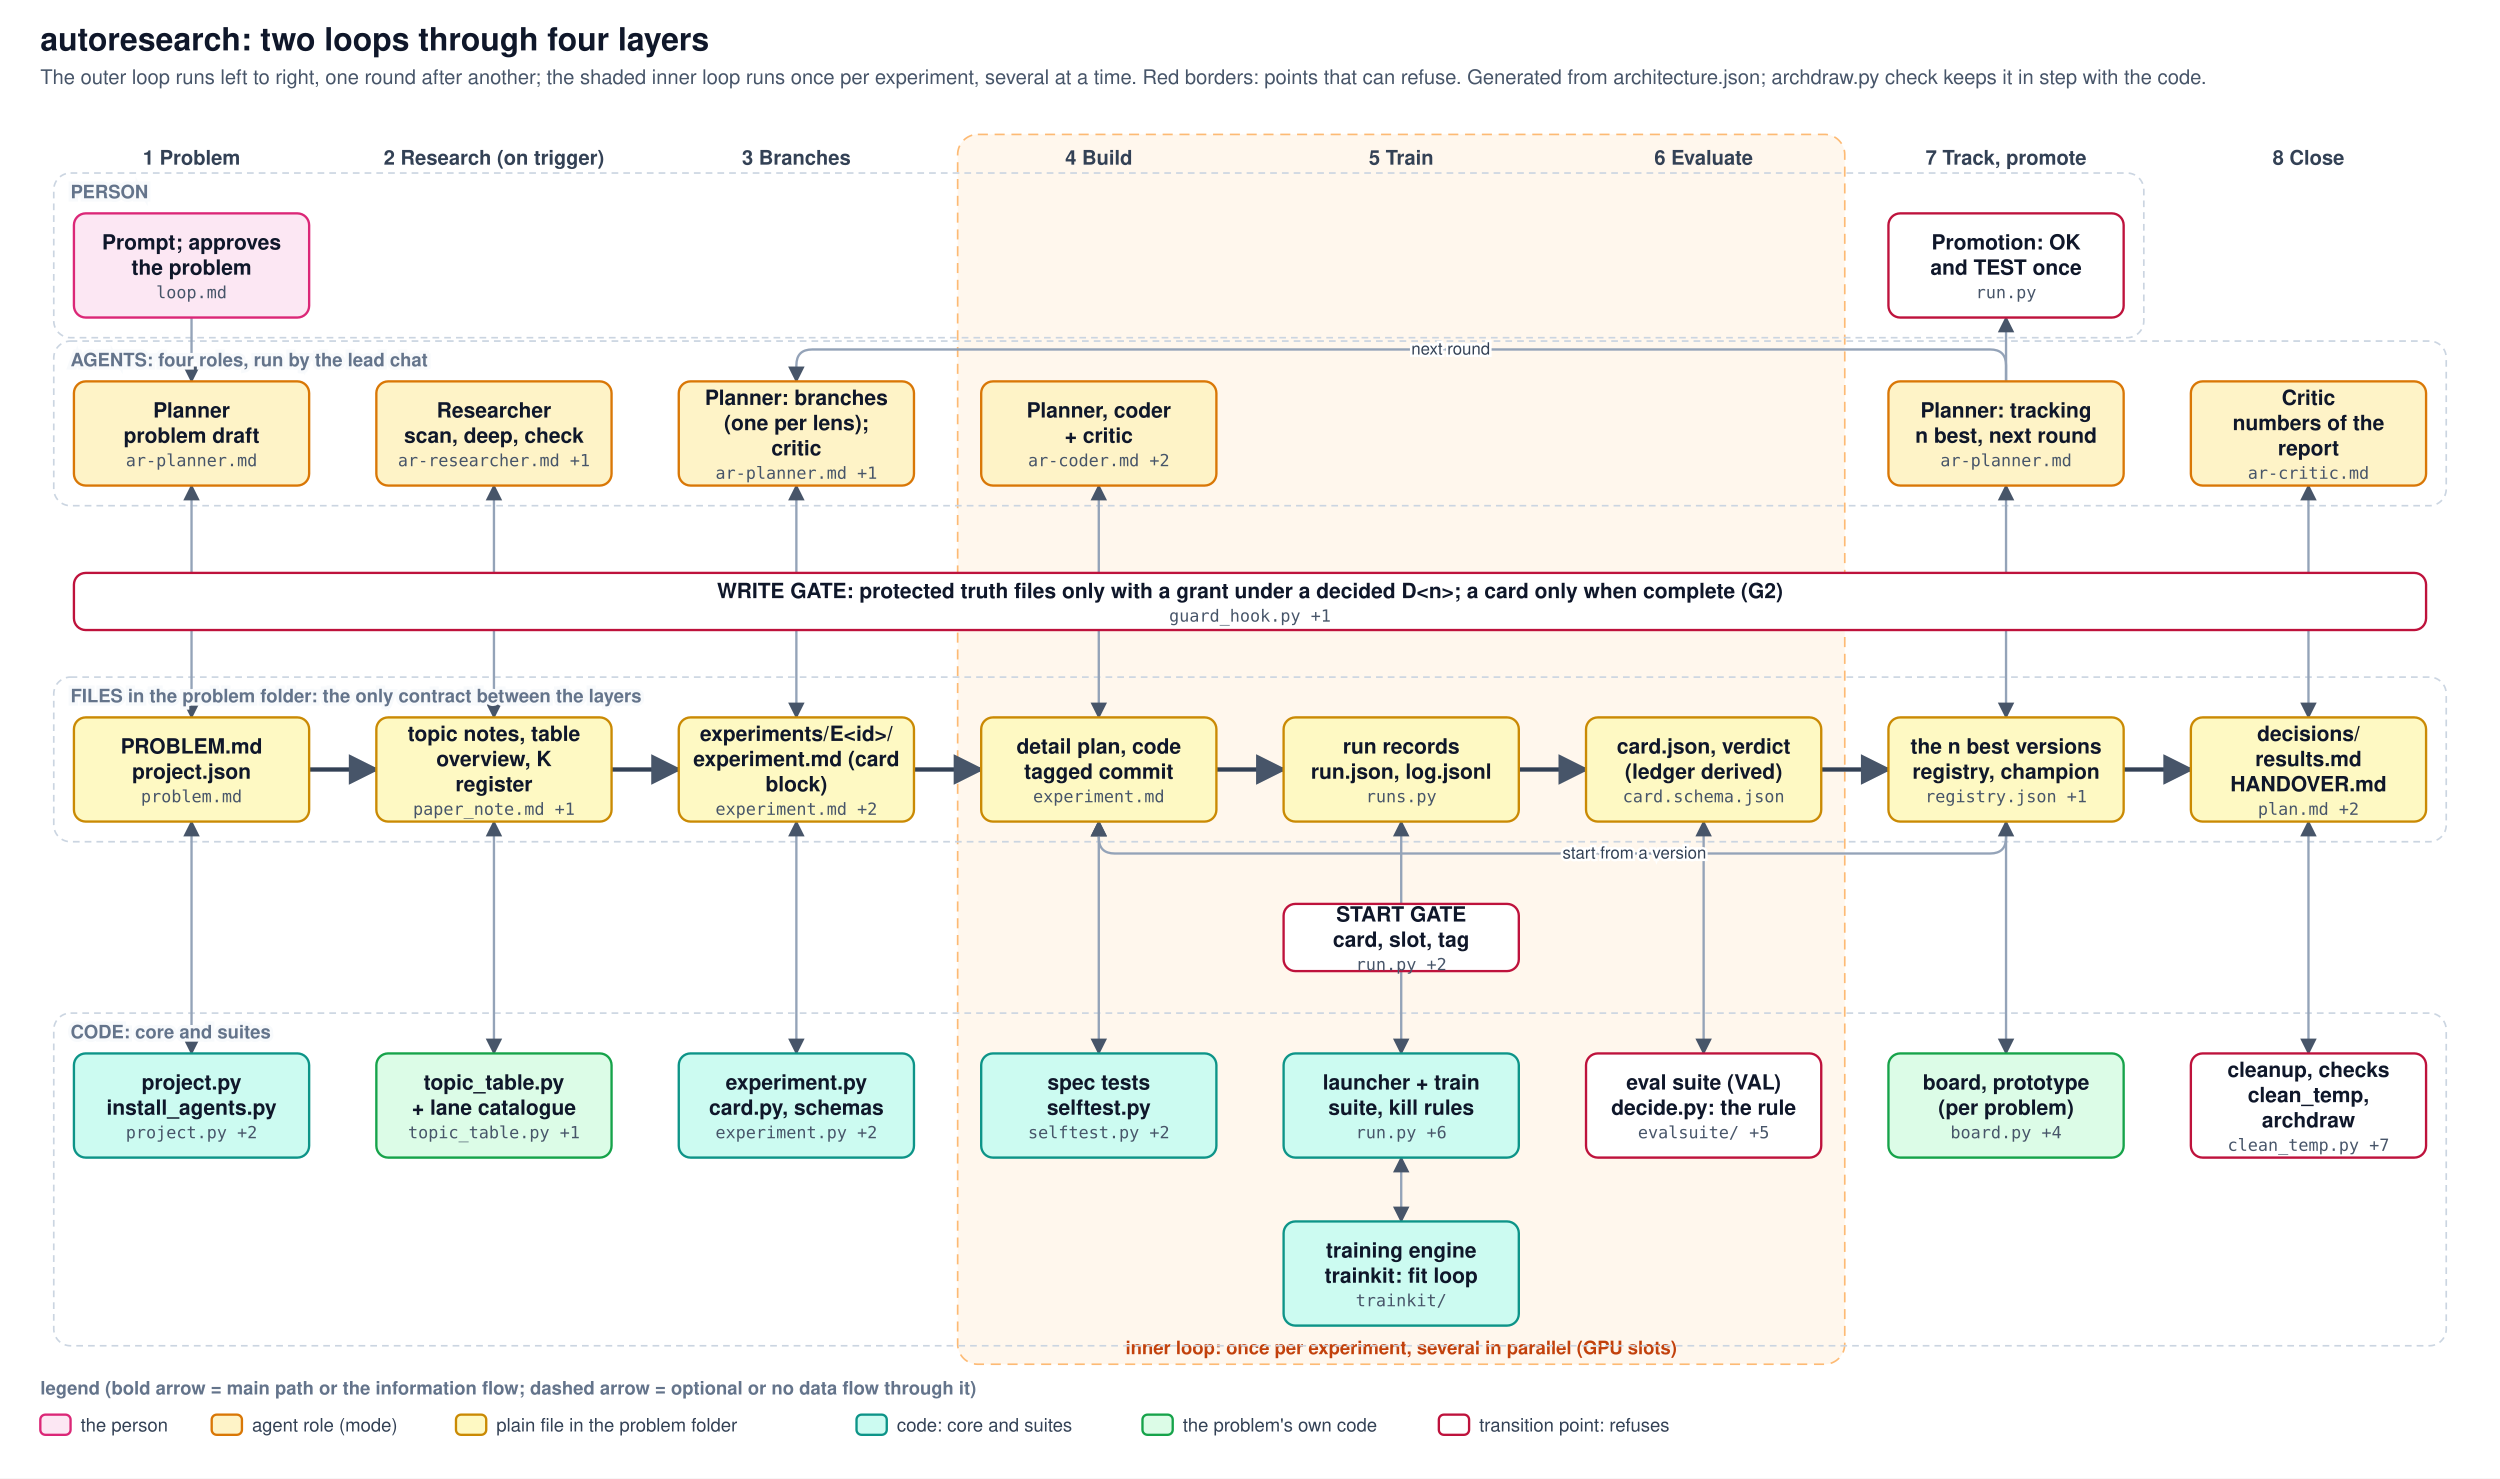
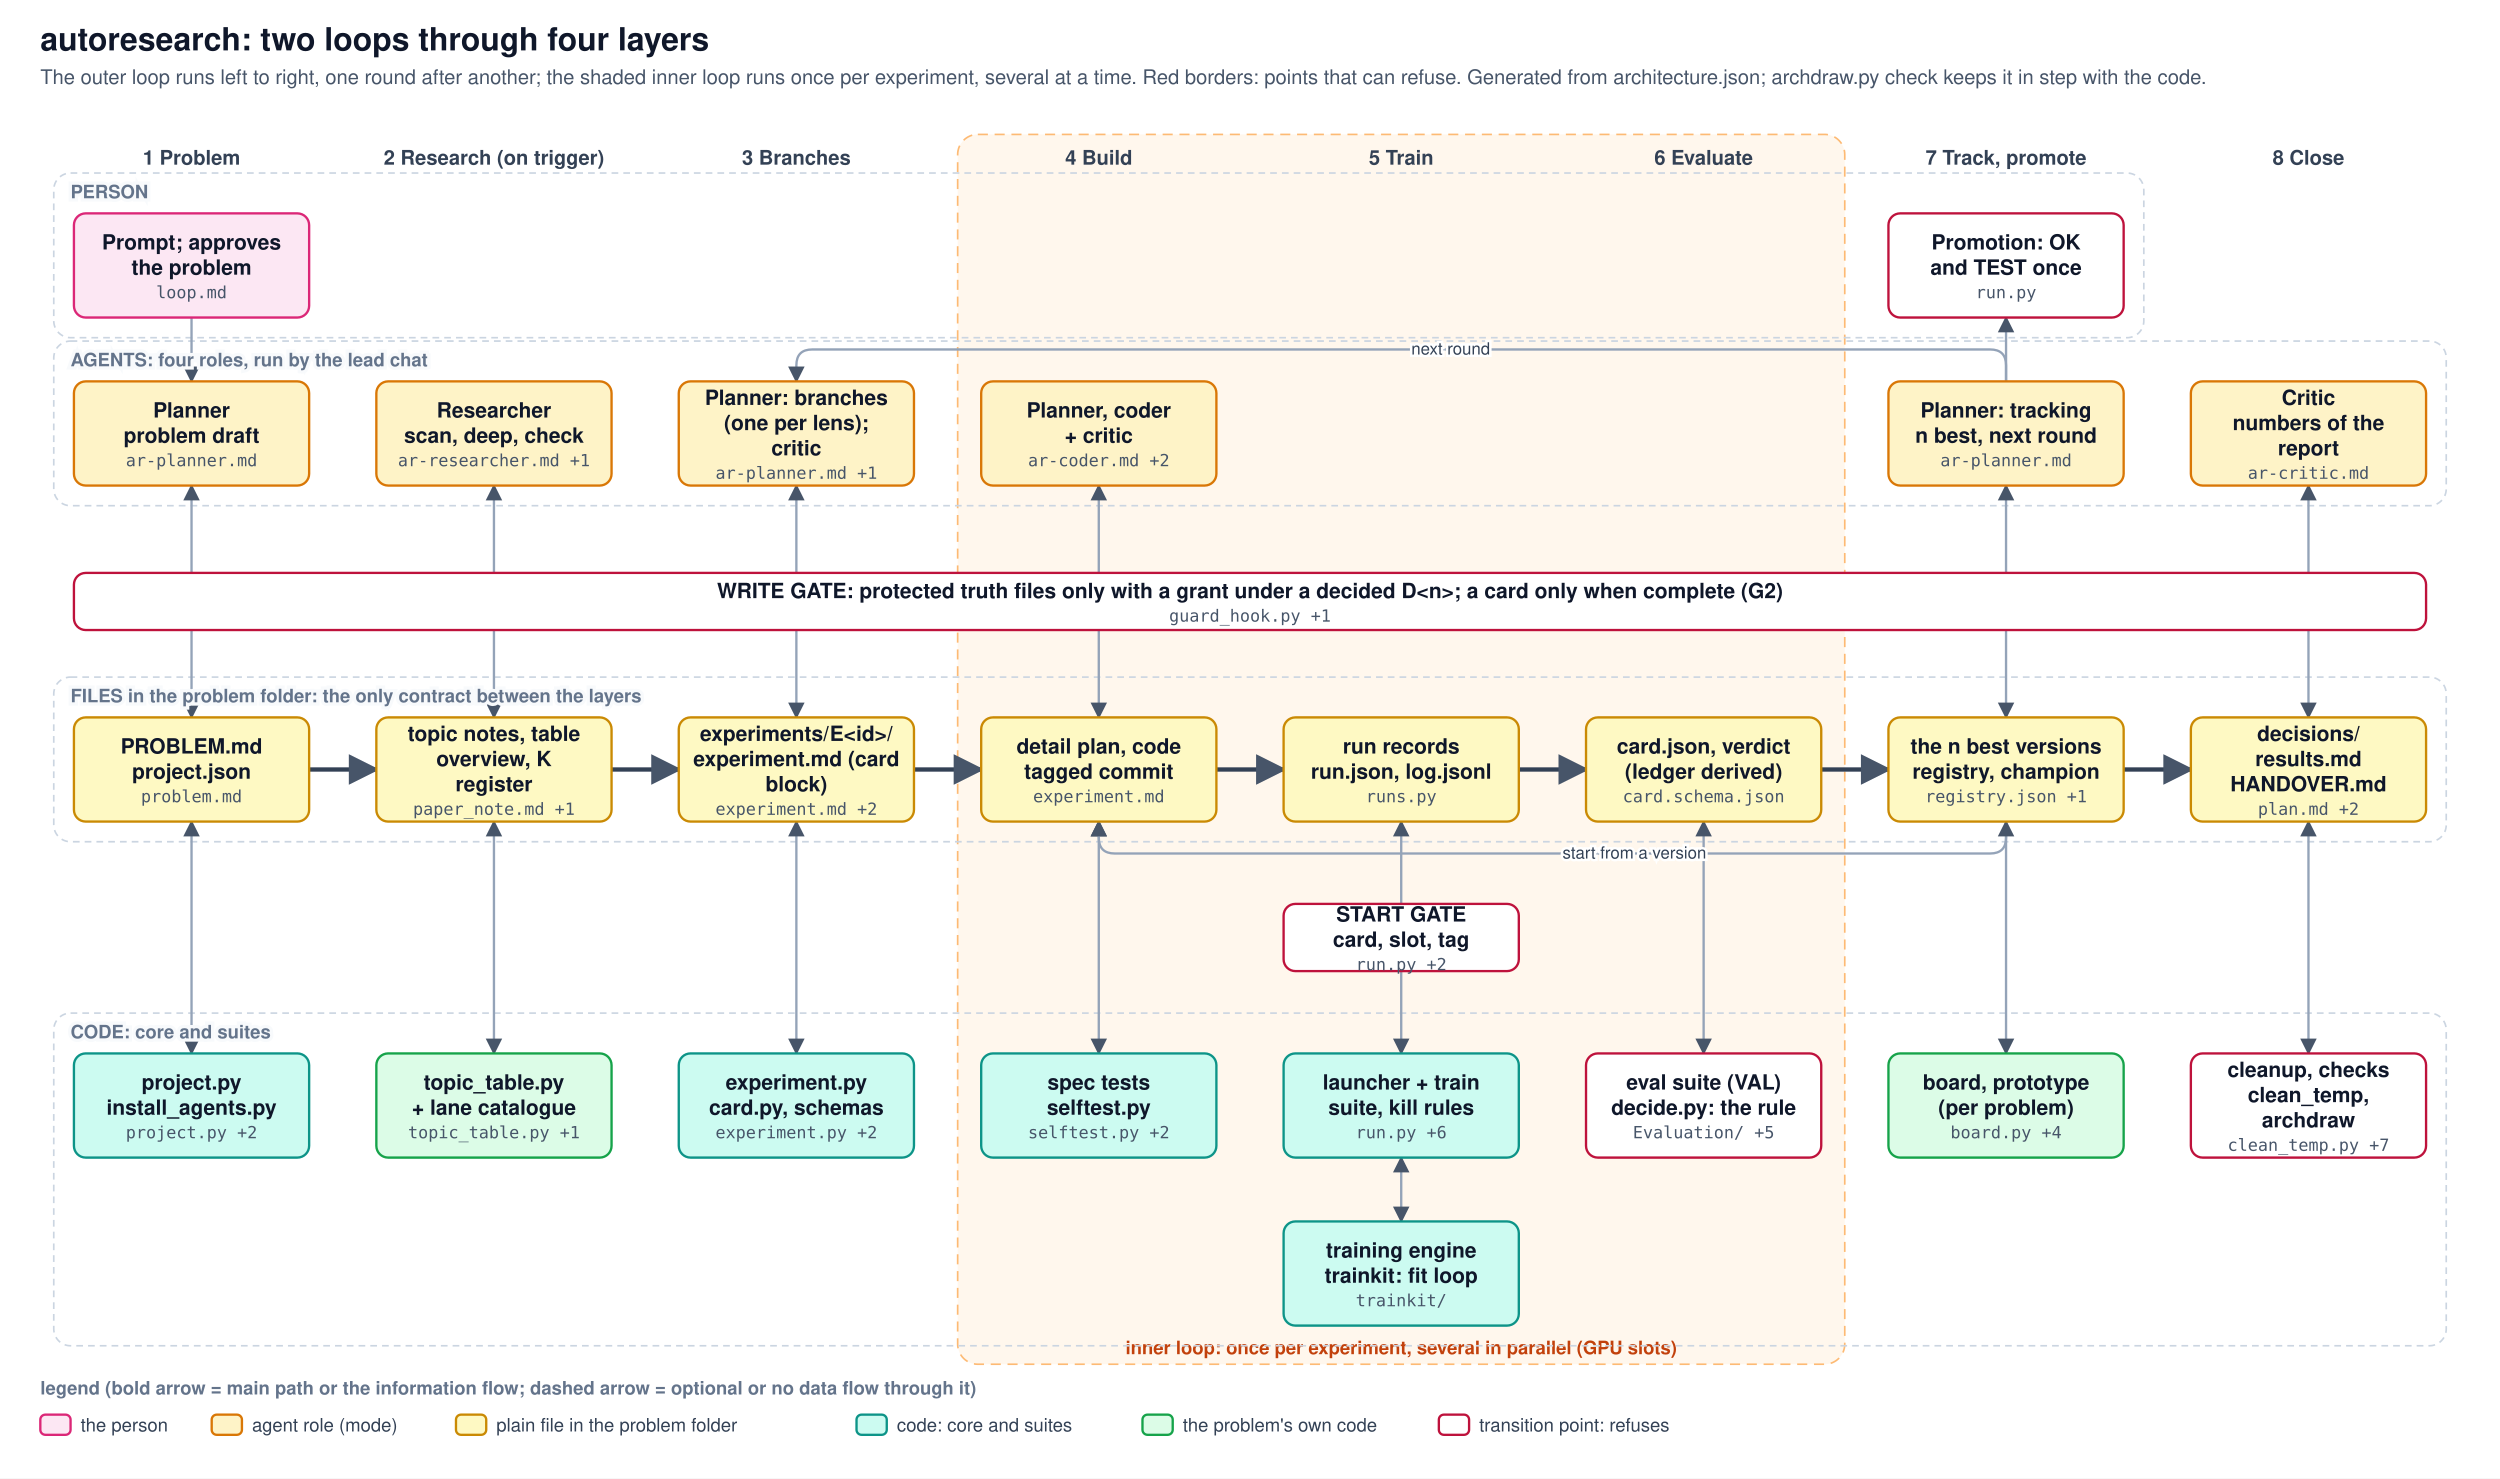
<svg xmlns="http://www.w3.org/2000/svg" viewBox="0 0 1488 880" width="1488" height="880" font-family="Segoe UI, Helvetica, Arial, sans-serif">
  <defs>
    <marker id="ah" viewBox="0 0 10 10" refX="9" refY="5" markerWidth="7" markerHeight="7" orient="auto-start-reverse">
      <path d="M0,0 L10,5 L0,10 z" fill="#475569" />
    </marker>
  </defs>
  <rect width="1488" height="880" fill="#ffffff" />
  <text x="24" y="30" font-size="19" font-weight="700" fill="#0f172a">autoresearch: two loops through four layers</text>
  <text x="24" y="50" font-size="12" fill="#475569">The outer loop runs left to right, one round after another; the shaded inner loop runs once per experiment, several at a time. Red borders: points that can refuse. Generated from architecture.json; archdraw.py check keeps it in step with the code.</text>
  <rect x="570" y="80" width="528" height="732" rx="12" fill="#fff7ed" stroke="#fdba74" stroke-dasharray="6 4" />
  <text x="834.0" y="806" font-size="11" font-weight="600" text-anchor="middle" fill="#c2410c">inner loop: once per experiment, several in parallel (GPU slots)</text>
  <text x="114.0" y="98" font-size="12" font-weight="700" text-anchor="middle" fill="#334155">1 Problem</text>
  <text x="294.0" y="98" font-size="12" font-weight="700" text-anchor="middle" fill="#334155">2 Research (on trigger)</text>
  <text x="474.0" y="98" font-size="12" font-weight="700" text-anchor="middle" fill="#334155">3 Branches</text>
  <text x="654.0" y="98" font-size="12" font-weight="700" text-anchor="middle" fill="#334155">4 Build</text>
  <text x="834.0" y="98" font-size="12" font-weight="700" text-anchor="middle" fill="#334155">5 Train</text>
  <text x="1014.0" y="98" font-size="12" font-weight="700" text-anchor="middle" fill="#334155">6 Evaluate</text>
  <text x="1194.0" y="98" font-size="12" font-weight="700" text-anchor="middle" fill="#334155">7 Track, promote</text>
  <text x="1374.0" y="98" font-size="12" font-weight="700" text-anchor="middle" fill="#334155">8 Close</text>
  <rect x="32.0" y="103.0" width="1244.0" height="98.0" rx="10" fill="none" stroke="#cbd5e1" stroke-dasharray="4 3" />
  <rect x="32.0" y="203.0" width="1424.0" height="98.0" rx="10" fill="none" stroke="#cbd5e1" stroke-dasharray="4 3" />
  <rect x="32.0" y="403.0" width="1424.0" height="98.0" rx="10" fill="none" stroke="#cbd5e1" stroke-dasharray="4 3" />
  <rect x="32.0" y="603.0" width="1424.0" height="198.0" rx="10" fill="none" stroke="#cbd5e1" stroke-dasharray="4 3" />
  <path d="M114.0,189.0 C114.0,208.0 114.0,208.0 114.0,227.0" fill="none" stroke="#94a3b8" stroke-width="1.4" marker-end="url(#ah)" />
  <path d="M114.0,289.0 C114.0,358.0 114.0,358.0 114.0,427.0" fill="none" stroke="#94a3b8" stroke-width="1.4" marker-start="url(#ah)" marker-end="url(#ah)" />
  <path d="M294.0,289.0 C294.0,358.0 294.0,358.0 294.0,427.0" fill="none" stroke="#94a3b8" stroke-width="1.4" marker-start="url(#ah)" marker-end="url(#ah)" />
  <path d="M474.0,289.0 C474.0,358.0 474.0,358.0 474.0,427.0" fill="none" stroke="#94a3b8" stroke-width="1.4" marker-start="url(#ah)" marker-end="url(#ah)" />
  <path d="M654.0,289.0 C654.0,358.0 654.0,358.0 654.0,427.0" fill="none" stroke="#94a3b8" stroke-width="1.4" marker-start="url(#ah)" marker-end="url(#ah)" />
  <path d="M1194.0,289.0 C1194.0,358.0 1194.0,358.0 1194.0,427.0" fill="none" stroke="#94a3b8" stroke-width="1.4" marker-start="url(#ah)" marker-end="url(#ah)" />
  <path d="M1374.0,289.0 C1374.0,358.0 1374.0,358.0 1374.0,427.0" fill="none" stroke="#94a3b8" stroke-width="1.4" marker-start="url(#ah)" marker-end="url(#ah)" />
  <path d="M1194.0,227.0 C1194.0,208.0 1194.0,208.0 1194.0,189.0" fill="none" stroke="#94a3b8" stroke-width="1.4" marker-end="url(#ah)" />
  <path d="M184.0,458.0 C204.0,458.0 204.0,458.0 224.0,458.0" fill="none" stroke="#334155" stroke-width="2.6" marker-end="url(#ah)" />
  <path d="M364.0,458.0 C384.0,458.0 384.0,458.0 404.0,458.0" fill="none" stroke="#334155" stroke-width="2.6" marker-end="url(#ah)" />
  <path d="M544.0,458.0 C564.0,458.0 564.0,458.0 584.0,458.0" fill="none" stroke="#334155" stroke-width="2.6" marker-end="url(#ah)" />
  <path d="M724.0,458.0 C744.0,458.0 744.0,458.0 764.0,458.0" fill="none" stroke="#334155" stroke-width="2.6" marker-end="url(#ah)" />
  <path d="M904.0,458.0 C924.0,458.0 924.0,458.0 944.0,458.0" fill="none" stroke="#334155" stroke-width="2.6" marker-end="url(#ah)" />
  <path d="M1084.0,458.0 C1104.0,458.0 1104.0,458.0 1124.0,458.0" fill="none" stroke="#334155" stroke-width="2.6" marker-end="url(#ah)" />
  <path d="M1264.0,458.0 C1284.0,458.0 1284.0,458.0 1304.0,458.0" fill="none" stroke="#334155" stroke-width="2.6" marker-end="url(#ah)" />
  <path d="M1194.0,489.0 L1194.0,498.5 Q1194.0,508.0 1184.5,508.0 L663.5,508.0 Q654.0,508.0 654.0,498.5 L654.0,489.0" fill="none" stroke="#94a3b8" stroke-width="1.4" marker-end="url(#ah)" />
  <path d="M1194.0,227.0 L1194.0,217.5 Q1194.0,208.0 1184.5,208.0 L483.5,208.0 Q474.0,208.0 474.0,217.5 L474.0,227.0" fill="none" stroke="#94a3b8" stroke-width="1.4" marker-end="url(#ah)" />
  <path d="M114.0,489.0 C114.0,558.0 114.0,558.0 114.0,627.0" fill="none" stroke="#94a3b8" stroke-width="1.4" marker-start="url(#ah)" marker-end="url(#ah)" />
  <path d="M294.0,489.0 C294.0,558.0 294.0,558.0 294.0,627.0" fill="none" stroke="#94a3b8" stroke-width="1.4" marker-start="url(#ah)" marker-end="url(#ah)" />
  <path d="M474.0,489.0 C474.0,558.0 474.0,558.0 474.0,627.0" fill="none" stroke="#94a3b8" stroke-width="1.4" marker-start="url(#ah)" marker-end="url(#ah)" />
  <path d="M654.0,489.0 C654.0,558.0 654.0,558.0 654.0,627.0" fill="none" stroke="#94a3b8" stroke-width="1.4" marker-start="url(#ah)" marker-end="url(#ah)" />
  <path d="M834.0,489.0 C834.0,558.0 834.0,558.0 834.0,627.0" fill="none" stroke="#94a3b8" stroke-width="1.4" marker-start="url(#ah)" marker-end="url(#ah)" />
  <path d="M834.0,689.0 C834.0,708.0 834.0,708.0 834.0,727.0" fill="none" stroke="#94a3b8" stroke-width="1.4" marker-start="url(#ah)" marker-end="url(#ah)" />
  <path d="M1014.0,489.0 C1014.0,558.0 1014.0,558.0 1014.0,627.0" fill="none" stroke="#94a3b8" stroke-width="1.4" marker-start="url(#ah)" marker-end="url(#ah)" />
  <path d="M1194.0,489.0 C1194.0,558.0 1194.0,558.0 1194.0,627.0" fill="none" stroke="#94a3b8" stroke-width="1.4" marker-start="url(#ah)" marker-end="url(#ah)" />
  <path d="M1374.0,489.0 C1374.0,558.0 1374.0,558.0 1374.0,627.0" fill="none" stroke="#94a3b8" stroke-width="1.4" marker-start="url(#ah)" marker-end="url(#ah)" />
  <g>
    <rect x="44" y="127.0" width="140" height="62" rx="7" fill="#fce7f3" stroke="#db2777" stroke-width="1.4" />
    <text x="114.0" y="148.5" font-size="12.5" font-weight="600" text-anchor="middle" fill="#0f172a">Prompt; approves</text>
    <text x="114.0" y="163.5" font-size="12.5" font-weight="600" text-anchor="middle" fill="#0f172a">the problem</text>
    <text x="114.0" y="177.5" font-size="10" text-anchor="middle" fill="#475569" font-family="Consolas, Menlo, monospace">loop.md</text>
  </g>
  <g>
    <rect x="1124" y="127.0" width="140" height="62" rx="7" fill="#ffffff" stroke="#be123c" stroke-width="1.4" />
    <text x="1194.0" y="148.5" font-size="12.5" font-weight="600" text-anchor="middle" fill="#0f172a">Promotion: OK</text>
    <text x="1194.0" y="163.5" font-size="12.5" font-weight="600" text-anchor="middle" fill="#0f172a">and TEST once</text>
    <text x="1194.0" y="177.5" font-size="10" text-anchor="middle" fill="#475569" font-family="Consolas, Menlo, monospace">run.py</text>
  </g>
  <g>
    <rect x="44" y="227.0" width="140" height="62" rx="7" fill="#fef3c7" stroke="#d97706" stroke-width="1.4" />
    <text x="114.0" y="248.5" font-size="12.5" font-weight="600" text-anchor="middle" fill="#0f172a">Planner</text>
    <text x="114.0" y="263.5" font-size="12.5" font-weight="600" text-anchor="middle" fill="#0f172a">problem draft</text>
    <text x="114.0" y="277.5" font-size="10" text-anchor="middle" fill="#475569" font-family="Consolas, Menlo, monospace">ar-planner.md</text>
  </g>
  <g>
    <rect x="224" y="227.0" width="140" height="62" rx="7" fill="#fef3c7" stroke="#d97706" stroke-width="1.4" />
    <text x="294.0" y="248.5" font-size="12.5" font-weight="600" text-anchor="middle" fill="#0f172a">Researcher</text>
    <text x="294.0" y="263.5" font-size="12.5" font-weight="600" text-anchor="middle" fill="#0f172a">scan, deep, check</text>
    <text x="294.0" y="277.5" font-size="10" text-anchor="middle" fill="#475569" font-family="Consolas, Menlo, monospace">ar-researcher.md +1</text>
  </g>
  <g>
    <rect x="404" y="227.0" width="140" height="62" rx="7" fill="#fef3c7" stroke="#d97706" stroke-width="1.4" />
    <text x="474.0" y="241.0" font-size="12.5" font-weight="600" text-anchor="middle" fill="#0f172a">Planner: branches</text>
    <text x="474.0" y="256.0" font-size="12.5" font-weight="600" text-anchor="middle" fill="#0f172a">(one per lens);</text>
    <text x="474.0" y="271.0" font-size="12.5" font-weight="600" text-anchor="middle" fill="#0f172a">critic</text>
    <text x="474.0" y="285.0" font-size="10" text-anchor="middle" fill="#475569" font-family="Consolas, Menlo, monospace">ar-planner.md +1</text>
  </g>
  <g>
    <rect x="584" y="227.0" width="140" height="62" rx="7" fill="#fef3c7" stroke="#d97706" stroke-width="1.4" />
    <text x="654.0" y="248.5" font-size="12.5" font-weight="600" text-anchor="middle" fill="#0f172a">Planner, coder</text>
    <text x="654.0" y="263.5" font-size="12.5" font-weight="600" text-anchor="middle" fill="#0f172a">+ critic</text>
    <text x="654.0" y="277.5" font-size="10" text-anchor="middle" fill="#475569" font-family="Consolas, Menlo, monospace">ar-coder.md +2</text>
  </g>
  <g>
    <rect x="1124" y="227.0" width="140" height="62" rx="7" fill="#fef3c7" stroke="#d97706" stroke-width="1.4" />
    <text x="1194.0" y="248.5" font-size="12.5" font-weight="600" text-anchor="middle" fill="#0f172a">Planner: tracking</text>
    <text x="1194.0" y="263.5" font-size="12.5" font-weight="600" text-anchor="middle" fill="#0f172a">n best, next round</text>
    <text x="1194.0" y="277.5" font-size="10" text-anchor="middle" fill="#475569" font-family="Consolas, Menlo, monospace">ar-planner.md</text>
  </g>
  <g>
    <rect x="1304" y="227.0" width="140" height="62" rx="7" fill="#fef3c7" stroke="#d97706" stroke-width="1.4" />
    <text x="1374.0" y="241.0" font-size="12.5" font-weight="600" text-anchor="middle" fill="#0f172a">Critic</text>
    <text x="1374.0" y="256.0" font-size="12.5" font-weight="600" text-anchor="middle" fill="#0f172a">numbers of the</text>
    <text x="1374.0" y="271.0" font-size="12.5" font-weight="600" text-anchor="middle" fill="#0f172a">report</text>
    <text x="1374.0" y="285.0" font-size="10" text-anchor="middle" fill="#475569" font-family="Consolas, Menlo, monospace">ar-critic.md</text>
  </g>
  <g>
    <rect x="44" y="341.0" width="1400" height="34" rx="7" fill="#ffffff" stroke="#be123c" stroke-width="1.4" />
    <text x="744.0" y="356.0" font-size="12.5" font-weight="600" text-anchor="middle" fill="#0f172a">WRITE GATE: protected truth files only with a grant under a decided D&lt;n&gt;; a card only when complete (G2)</text>
    <text x="744.0" y="370.0" font-size="10" text-anchor="middle" fill="#475569" font-family="Consolas, Menlo, monospace">guard_hook.py +1</text>
  </g>
  <g>
    <rect x="44" y="427.0" width="140" height="62" rx="7" fill="#fef9c3" stroke="#ca8a04" stroke-width="1.4" />
    <text x="114.0" y="448.5" font-size="12.5" font-weight="600" text-anchor="middle" fill="#0f172a">PROBLEM.md</text>
    <text x="114.0" y="463.5" font-size="12.5" font-weight="600" text-anchor="middle" fill="#0f172a">project.json</text>
    <text x="114.0" y="477.5" font-size="10" text-anchor="middle" fill="#475569" font-family="Consolas, Menlo, monospace">problem.md</text>
  </g>
  <g>
    <rect x="224" y="427.0" width="140" height="62" rx="7" fill="#fef9c3" stroke="#ca8a04" stroke-width="1.4" />
    <text x="294.0" y="441.0" font-size="12.5" font-weight="600" text-anchor="middle" fill="#0f172a">topic notes, table</text>
    <text x="294.0" y="456.0" font-size="12.5" font-weight="600" text-anchor="middle" fill="#0f172a">overview, K</text>
    <text x="294.0" y="471.0" font-size="12.5" font-weight="600" text-anchor="middle" fill="#0f172a">register</text>
    <text x="294.0" y="485.0" font-size="10" text-anchor="middle" fill="#475569" font-family="Consolas, Menlo, monospace">paper_note.md +1</text>
  </g>
  <g>
    <rect x="404" y="427.0" width="140" height="62" rx="7" fill="#fef9c3" stroke="#ca8a04" stroke-width="1.4" />
    <text x="474.0" y="441.0" font-size="12.5" font-weight="600" text-anchor="middle" fill="#0f172a">experiments/E&lt;id&gt;/</text>
    <text x="474.0" y="456.0" font-size="12.5" font-weight="600" text-anchor="middle" fill="#0f172a">experiment.md (card</text>
    <text x="474.0" y="471.0" font-size="12.5" font-weight="600" text-anchor="middle" fill="#0f172a">block)</text>
    <text x="474.0" y="485.0" font-size="10" text-anchor="middle" fill="#475569" font-family="Consolas, Menlo, monospace">experiment.md +2</text>
  </g>
  <g>
    <rect x="584" y="427.0" width="140" height="62" rx="7" fill="#fef9c3" stroke="#ca8a04" stroke-width="1.4" />
    <text x="654.0" y="448.5" font-size="12.5" font-weight="600" text-anchor="middle" fill="#0f172a">detail plan, code</text>
    <text x="654.0" y="463.5" font-size="12.5" font-weight="600" text-anchor="middle" fill="#0f172a">tagged commit</text>
    <text x="654.0" y="477.5" font-size="10" text-anchor="middle" fill="#475569" font-family="Consolas, Menlo, monospace">experiment.md</text>
  </g>
  <g>
    <rect x="764" y="427.0" width="140" height="62" rx="7" fill="#fef9c3" stroke="#ca8a04" stroke-width="1.4" />
    <text x="834.0" y="448.5" font-size="12.5" font-weight="600" text-anchor="middle" fill="#0f172a">run records</text>
    <text x="834.0" y="463.5" font-size="12.5" font-weight="600" text-anchor="middle" fill="#0f172a">run.json, log.jsonl</text>
    <text x="834.0" y="477.5" font-size="10" text-anchor="middle" fill="#475569" font-family="Consolas, Menlo, monospace">runs.py</text>
  </g>
  <g>
    <rect x="944" y="427.0" width="140" height="62" rx="7" fill="#fef9c3" stroke="#ca8a04" stroke-width="1.4" />
    <text x="1014.0" y="448.5" font-size="12.5" font-weight="600" text-anchor="middle" fill="#0f172a">card.json, verdict</text>
    <text x="1014.0" y="463.5" font-size="12.5" font-weight="600" text-anchor="middle" fill="#0f172a">(ledger derived)</text>
    <text x="1014.0" y="477.5" font-size="10" text-anchor="middle" fill="#475569" font-family="Consolas, Menlo, monospace">card.schema.json</text>
  </g>
  <g>
    <rect x="1124" y="427.0" width="140" height="62" rx="7" fill="#fef9c3" stroke="#ca8a04" stroke-width="1.4" />
    <text x="1194.0" y="448.5" font-size="12.5" font-weight="600" text-anchor="middle" fill="#0f172a">the n best versions</text>
    <text x="1194.0" y="463.5" font-size="12.5" font-weight="600" text-anchor="middle" fill="#0f172a">registry, champion</text>
    <text x="1194.0" y="477.5" font-size="10" text-anchor="middle" fill="#475569" font-family="Consolas, Menlo, monospace">registry.json +1</text>
  </g>
  <g>
    <rect x="1304" y="427.0" width="140" height="62" rx="7" fill="#fef9c3" stroke="#ca8a04" stroke-width="1.4" />
    <text x="1374.0" y="441.0" font-size="12.5" font-weight="600" text-anchor="middle" fill="#0f172a">decisions/</text>
    <text x="1374.0" y="456.0" font-size="12.5" font-weight="600" text-anchor="middle" fill="#0f172a">results.md</text>
    <text x="1374.0" y="471.0" font-size="12.5" font-weight="600" text-anchor="middle" fill="#0f172a">HANDOVER.md</text>
    <text x="1374.0" y="485.0" font-size="10" text-anchor="middle" fill="#475569" font-family="Consolas, Menlo, monospace">plan.md +2</text>
  </g>
  <g>
    <rect x="764" y="538.0" width="140" height="40" rx="7" fill="#ffffff" stroke="#be123c" stroke-width="1.4" />
    <text x="834.0" y="548.5" font-size="12.5" font-weight="600" text-anchor="middle" fill="#0f172a">START GATE</text>
    <text x="834.0" y="563.5" font-size="12.5" font-weight="600" text-anchor="middle" fill="#0f172a">card, slot, tag</text>
    <text x="834.0" y="577.5" font-size="10" text-anchor="middle" fill="#475569" font-family="Consolas, Menlo, monospace">run.py +2</text>
  </g>
  <g>
    <rect x="44" y="627.0" width="140" height="62" rx="7" fill="#ccfbf1" stroke="#0d9488" stroke-width="1.4" />
    <text x="114.0" y="648.5" font-size="12.5" font-weight="600" text-anchor="middle" fill="#0f172a">project.py</text>
    <text x="114.0" y="663.5" font-size="12.5" font-weight="600" text-anchor="middle" fill="#0f172a">install_agents.py</text>
    <text x="114.0" y="677.5" font-size="10" text-anchor="middle" fill="#475569" font-family="Consolas, Menlo, monospace">project.py +2</text>
  </g>
  <g>
    <rect x="224" y="627.0" width="140" height="62" rx="7" fill="#dcfce7" stroke="#16a34a" stroke-width="1.4" />
    <text x="294.0" y="648.5" font-size="12.5" font-weight="600" text-anchor="middle" fill="#0f172a">topic_table.py</text>
    <text x="294.0" y="663.5" font-size="12.5" font-weight="600" text-anchor="middle" fill="#0f172a">+ lane catalogue</text>
    <text x="294.0" y="677.5" font-size="10" text-anchor="middle" fill="#475569" font-family="Consolas, Menlo, monospace">topic_table.py +1</text>
  </g>
  <g>
    <rect x="404" y="627.0" width="140" height="62" rx="7" fill="#ccfbf1" stroke="#0d9488" stroke-width="1.4" />
    <text x="474.0" y="648.5" font-size="12.5" font-weight="600" text-anchor="middle" fill="#0f172a">experiment.py</text>
    <text x="474.0" y="663.5" font-size="12.5" font-weight="600" text-anchor="middle" fill="#0f172a">card.py, schemas</text>
    <text x="474.0" y="677.5" font-size="10" text-anchor="middle" fill="#475569" font-family="Consolas, Menlo, monospace">experiment.py +2</text>
  </g>
  <g>
    <rect x="584" y="627.0" width="140" height="62" rx="7" fill="#ccfbf1" stroke="#0d9488" stroke-width="1.4" />
    <text x="654.0" y="648.5" font-size="12.5" font-weight="600" text-anchor="middle" fill="#0f172a">spec tests</text>
    <text x="654.0" y="663.5" font-size="12.5" font-weight="600" text-anchor="middle" fill="#0f172a">selftest.py</text>
    <text x="654.0" y="677.5" font-size="10" text-anchor="middle" fill="#475569" font-family="Consolas, Menlo, monospace">selftest.py +2</text>
  </g>
  <g>
    <rect x="764" y="627.0" width="140" height="62" rx="7" fill="#ccfbf1" stroke="#0d9488" stroke-width="1.4" />
    <text x="834.0" y="648.5" font-size="12.5" font-weight="600" text-anchor="middle" fill="#0f172a">launcher + train</text>
    <text x="834.0" y="663.5" font-size="12.5" font-weight="600" text-anchor="middle" fill="#0f172a">suite, kill rules</text>
    <text x="834.0" y="677.5" font-size="10" text-anchor="middle" fill="#475569" font-family="Consolas, Menlo, monospace">run.py +6</text>
  </g>
  <g>
    <rect x="764" y="727.0" width="140" height="62" rx="7" fill="#ccfbf1" stroke="#0d9488" stroke-width="1.4" />
    <text x="834.0" y="748.5" font-size="12.5" font-weight="600" text-anchor="middle" fill="#0f172a">training engine</text>
    <text x="834.0" y="763.5" font-size="12.5" font-weight="600" text-anchor="middle" fill="#0f172a">trainkit: fit loop</text>
    <text x="834.0" y="777.5" font-size="10" text-anchor="middle" fill="#475569" font-family="Consolas, Menlo, monospace">trainkit/</text>
  </g>
  <g>
    <rect x="944" y="627.0" width="140" height="62" rx="7" fill="#ffffff" stroke="#be123c" stroke-width="1.4" />
    <text x="1014.0" y="648.5" font-size="12.5" font-weight="600" text-anchor="middle" fill="#0f172a">eval suite (VAL)</text>
    <text x="1014.0" y="663.5" font-size="12.5" font-weight="600" text-anchor="middle" fill="#0f172a">decide.py: the rule</text>
-     <text x="1014.0" y="677.5" font-size="10" text-anchor="middle" fill="#475569" font-family="Consolas, Menlo, monospace">evalsuite/ +5</text>
+     <text x="1014.0" y="677.5" font-size="10" text-anchor="middle" fill="#475569" font-family="Consolas, Menlo, monospace">Evaluation/ +5</text>
  </g>
  <g>
    <rect x="1124" y="627.0" width="140" height="62" rx="7" fill="#dcfce7" stroke="#16a34a" stroke-width="1.4" />
    <text x="1194.0" y="648.5" font-size="12.5" font-weight="600" text-anchor="middle" fill="#0f172a">board, prototype</text>
    <text x="1194.0" y="663.5" font-size="12.5" font-weight="600" text-anchor="middle" fill="#0f172a">(per problem)</text>
    <text x="1194.0" y="677.5" font-size="10" text-anchor="middle" fill="#475569" font-family="Consolas, Menlo, monospace">board.py +4</text>
  </g>
  <g>
    <rect x="1304" y="627.0" width="140" height="62" rx="7" fill="#ffffff" stroke="#be123c" stroke-width="1.4" />
    <text x="1374.0" y="641.0" font-size="12.5" font-weight="600" text-anchor="middle" fill="#0f172a">cleanup, checks</text>
    <text x="1374.0" y="656.0" font-size="12.5" font-weight="600" text-anchor="middle" fill="#0f172a">clean_temp,</text>
    <text x="1374.0" y="671.0" font-size="12.5" font-weight="600" text-anchor="middle" fill="#0f172a">archdraw</text>
    <text x="1374.0" y="685.0" font-size="10" text-anchor="middle" fill="#475569" font-family="Consolas, Menlo, monospace">clean_temp.py +7</text>
  </g>
  <text x="42.0" y="118.0" font-size="11" font-weight="600" fill="#64748b" stroke="#f8fafc" stroke-width="4" paint-order="stroke">PERSON</text>
  <text x="42.0" y="218.0" font-size="11" font-weight="600" fill="#64748b" stroke="#f8fafc" stroke-width="4" paint-order="stroke">AGENTS: four roles, run by the lead chat</text>
  <text x="42.0" y="418.0" font-size="11" font-weight="600" fill="#64748b" stroke="#f8fafc" stroke-width="4" paint-order="stroke">FILES in the problem folder: the only contract between the layers</text>
  <text x="42.0" y="618.0" font-size="11" font-weight="600" fill="#64748b" stroke="#f8fafc" stroke-width="4" paint-order="stroke">CODE: core and suites</text>
  <text x="930.0" y="511.0" font-size="10" text-anchor="start" fill="#334155" stroke="#ffffff" stroke-width="3" paint-order="stroke">start from a version</text>
  <text x="840.0" y="211.0" font-size="10" text-anchor="start" fill="#334155" stroke="#ffffff" stroke-width="3" paint-order="stroke">next round</text>
  <text x="24" y="830" font-size="11" font-weight="600" fill="#64748b">legend (bold arrow = main path or the information flow; dashed arrow = optional or no data flow through it)</text>
  <rect x="24" y="842" width="18" height="12" rx="3" fill="#fce7f3" stroke="#db2777" stroke-width="1.4" />
  <text x="48" y="852" font-size="11" fill="#334155">the person</text>
  <rect x="126.0" y="842" width="18" height="12" rx="3" fill="#fef3c7" stroke="#d97706" stroke-width="1.4" />
  <text x="150.0" y="852" font-size="11" fill="#334155">agent role (mode)</text>
  <rect x="271.4" y="842" width="18" height="12" rx="3" fill="#fef9c3" stroke="#ca8a04" stroke-width="1.4" />
  <text x="295.4" y="852" font-size="11" fill="#334155">plain file in the problem folder</text>
  <rect x="509.8" y="842" width="18" height="12" rx="3" fill="#ccfbf1" stroke="#0d9488" stroke-width="1.4" />
  <text x="533.8" y="852" font-size="11" fill="#334155">code: core and suites</text>
  <rect x="680.0" y="842" width="18" height="12" rx="3" fill="#dcfce7" stroke="#16a34a" stroke-width="1.4" />
  <text x="704.0" y="852" font-size="11" fill="#334155">the problem's own code</text>
  <rect x="856.4" y="842" width="18" height="12" rx="3" fill="#ffffff" stroke="#be123c" stroke-width="1.4" />
  <text x="880.4" y="852" font-size="11" fill="#334155">transition point: refuses</text>
</svg>
